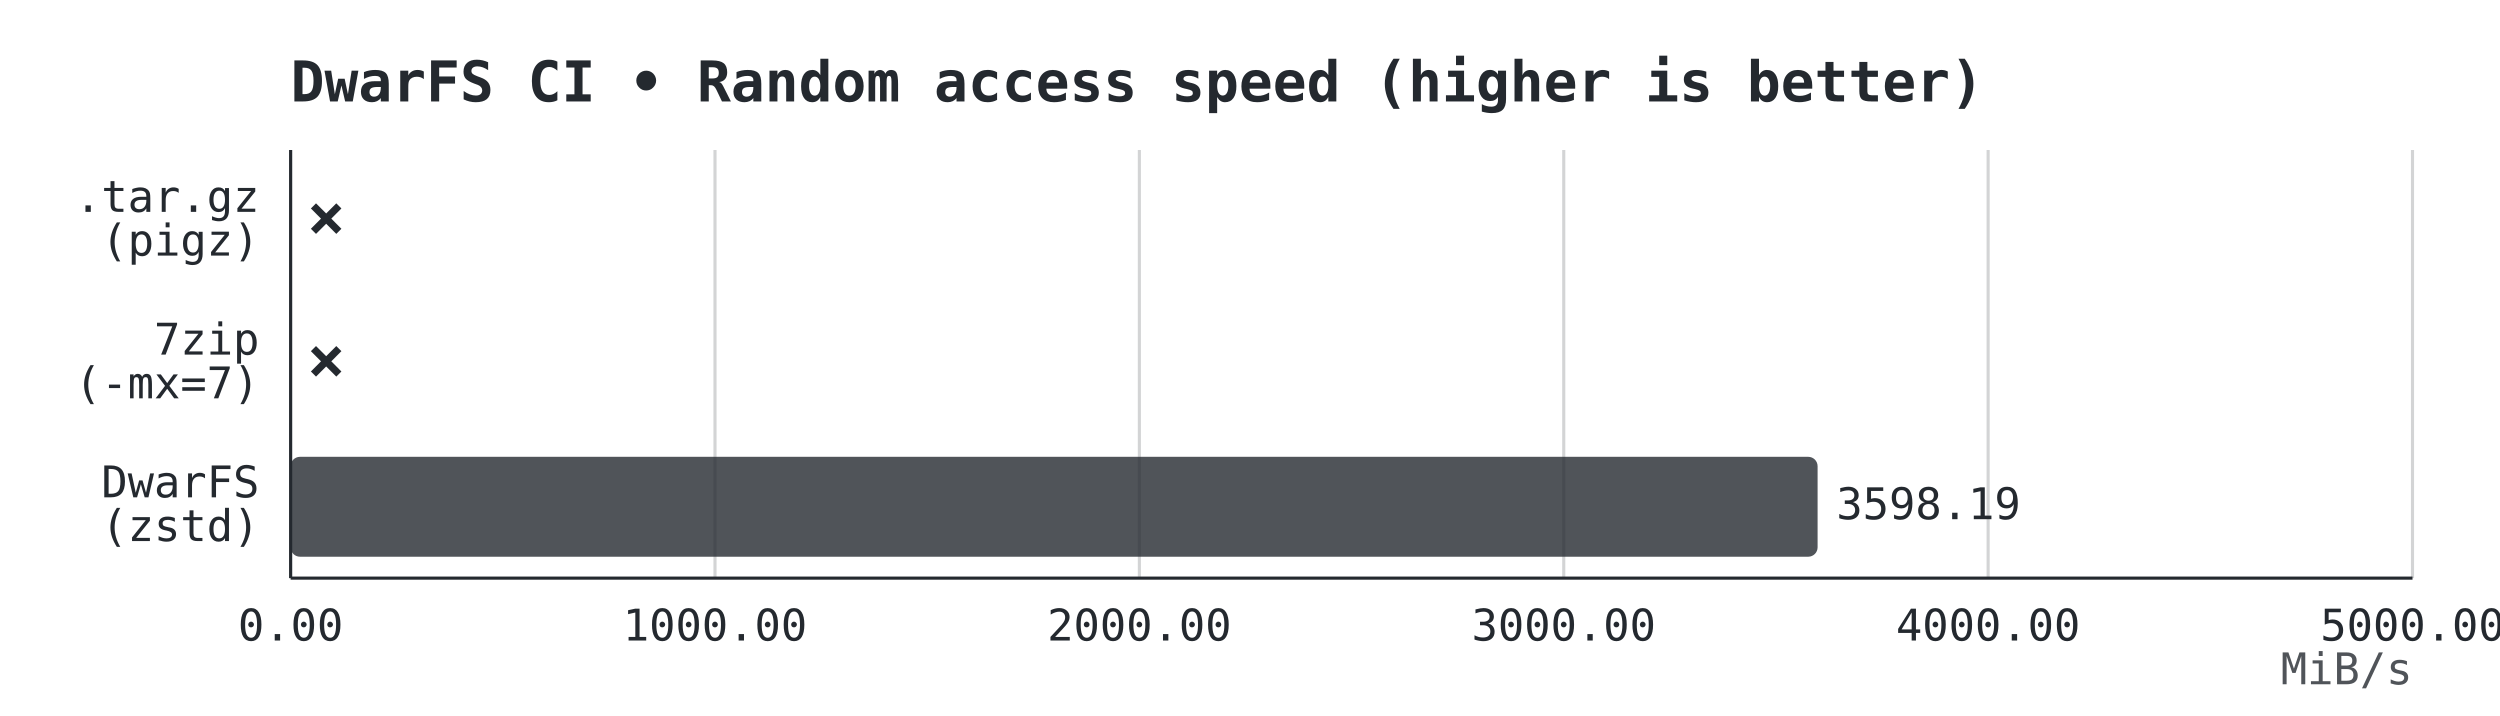
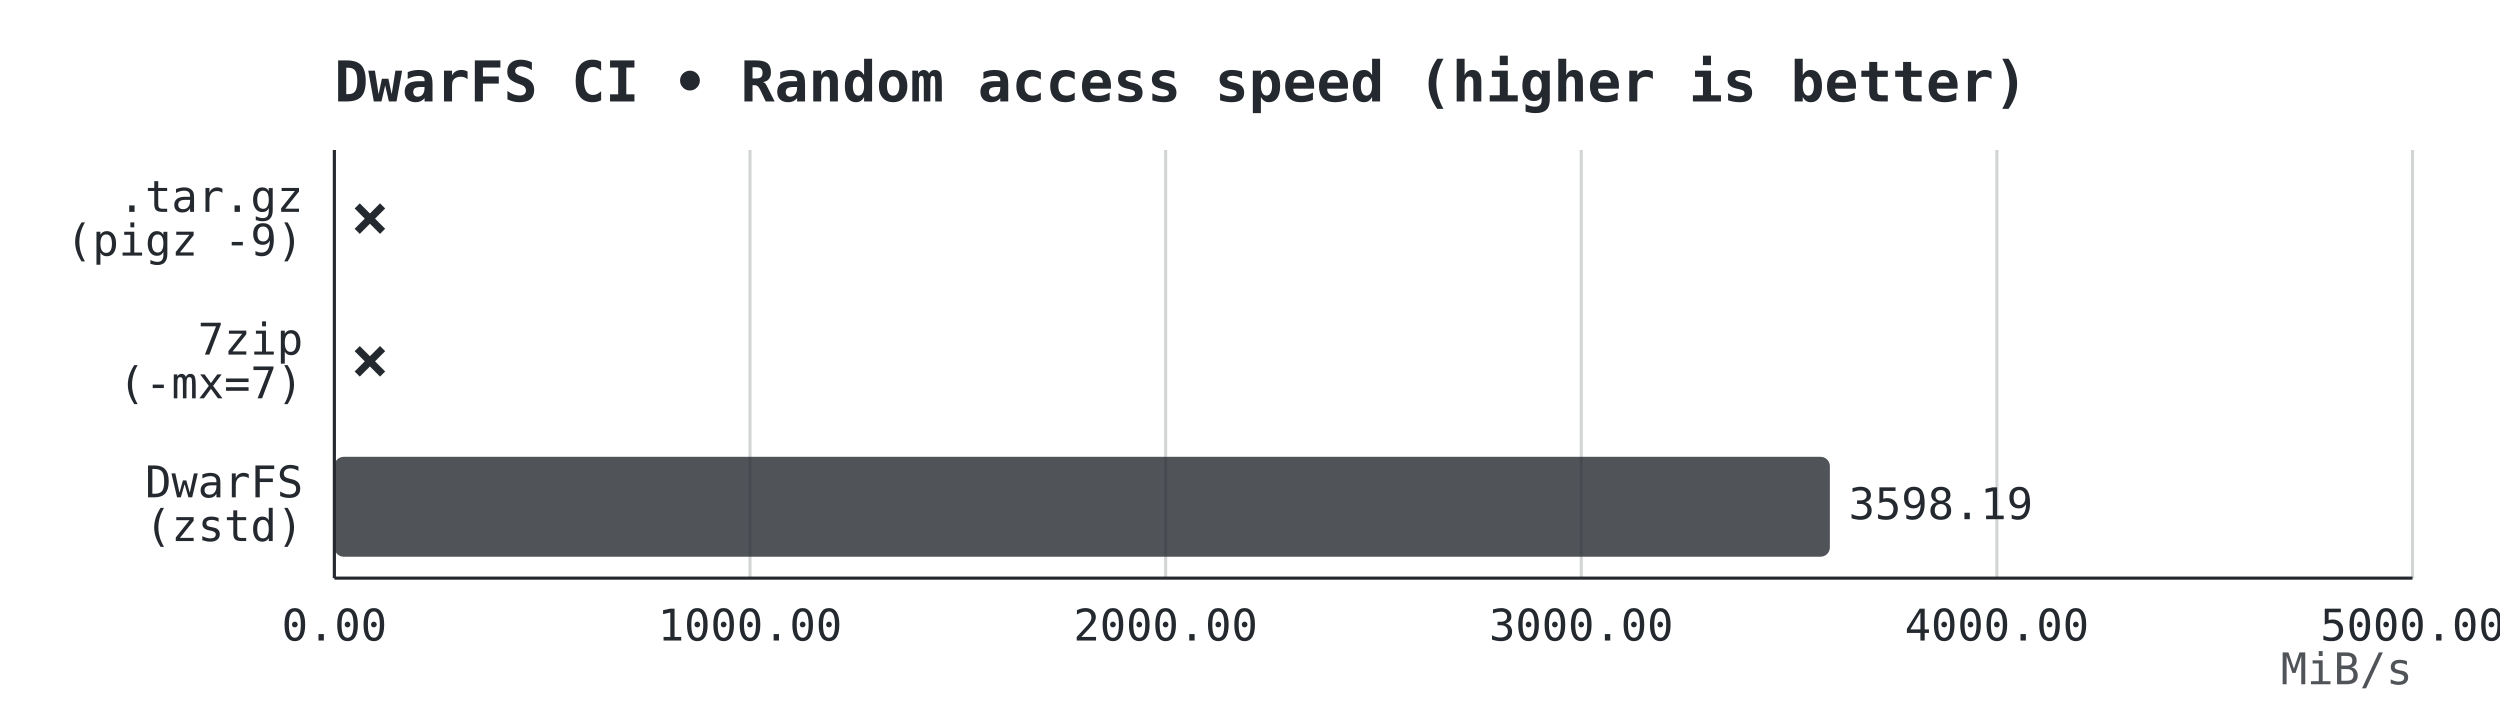
<svg xmlns="http://www.w3.org/2000/svg" width="800" height="229" viewBox="0 0 800 229" role="img" aria-label="DwarFS CI • Random access speed (higher is better)">
  <style>
    :root {
      color: var(--fgColor-default, #24292f);
      font-family: ui-monospace, SFMono-Regular, Menlo, Consolas, monospace;
    }
    @media (prefers-color-scheme: dark) {
      :root { color: var(--fgColor-default, #c9d1d9); }
    }
    .t { fill: currentColor; font-size: 14px; dominant-baseline: middle; }
    .title { font-weight: 600; font-size: 18px; dominant-baseline: hanging; }
    .axis { stroke: currentColor; stroke-width: 1; }
    .grid { stroke: currentColor; stroke-width: 1; opacity: .2; }
    .bar { fill: currentColor; opacity: .8; }
    .unit { opacity: .8; font-size: 14px; }
  </style>
  <rect x="0" y="0" width="800" height="229" fill="none" />
-   <text x="93" y="20" class="t title">DwarFS CI • Random access speed (higher is better)</text>
-   <line x1="93" y1="185" x2="772" y2="185" class="axis" />
-   <line x1="93" y1="48" x2="93" y2="185" class="axis" />
-   <line x1="93.00" y1="48" x2="93.00" y2="185" class="grid" />
-   <text x="93.00" y="201" class="t" text-anchor="middle">0.00</text>
-   <line x1="228.80" y1="48" x2="228.80" y2="185" class="grid" />
-   <text x="228.80" y="201" class="t" text-anchor="middle">1000.00</text>
-   <line x1="364.60" y1="48" x2="364.60" y2="185" class="grid" />
-   <text x="364.60" y="201" class="t" text-anchor="middle">2000.00</text>
-   <line x1="500.40" y1="48" x2="500.40" y2="185" class="grid" />
-   <text x="500.40" y="201" class="t" text-anchor="middle">3000.00</text>
-   <line x1="636.20" y1="48" x2="636.20" y2="185" class="grid" />
-   <text x="636.20" y="201" class="t" text-anchor="middle">4000.00</text>
+   <text x="107" y="20" class="t title">DwarFS CI • Random access speed (higher is better)</text>
+   <line x1="107" y1="185" x2="772" y2="185" class="axis" />
+   <line x1="107" y1="48" x2="107" y2="185" class="axis" />
+   <line x1="107.00" y1="48" x2="107.00" y2="185" class="grid" />
+   <text x="107.00" y="201" class="t" text-anchor="middle">0.00</text>
+   <line x1="240.00" y1="48" x2="240.00" y2="185" class="grid" />
+   <text x="240.00" y="201" class="t" text-anchor="middle">1000.00</text>
+   <line x1="373.00" y1="48" x2="373.00" y2="185" class="grid" />
+   <text x="373.00" y="201" class="t" text-anchor="middle">2000.00</text>
+   <line x1="506.00" y1="48" x2="506.00" y2="185" class="grid" />
+   <text x="506.00" y="201" class="t" text-anchor="middle">3000.00</text>
+   <line x1="639.00" y1="48" x2="639.00" y2="185" class="grid" />
+   <text x="639.00" y="201" class="t" text-anchor="middle">4000.00</text>
  <line x1="772.00" y1="48" x2="772.00" y2="185" class="grid" />
  <text x="772.00" y="201" class="t" text-anchor="middle">5000.00</text>
  <text x="772" y="215" class="t unit" text-anchor="end">MiB/s</text>
-   <rect class="bar" x="93.00" y="54.85" width="0.00" height="31.97" rx="3" ry="3" />
-   <text x="83.00" y="63.83" class="t" text-anchor="end">.tar.gz</text>
-   <text x="83.00" y="77.83" class="t" text-anchor="end">(pigz)</text>
-   <text x="99.00" y="70.83" class="t">❌</text>
-   <rect class="bar" x="93.00" y="100.52" width="0.00" height="31.97" rx="3" ry="3" />
-   <text x="83.00" y="109.50" class="t" text-anchor="end">7zip</text>
-   <text x="83.00" y="123.50" class="t" text-anchor="end">(-mx=7)</text>
-   <text x="99.00" y="116.50" class="t">❌</text>
-   <rect class="bar" x="93.00" y="146.18" width="488.63" height="31.97" rx="3" ry="3" />
-   <text x="83.00" y="155.17" class="t" text-anchor="end">DwarFS</text>
-   <text x="83.00" y="169.17" class="t" text-anchor="end">(zstd)</text>
-   <text x="587.63" y="162.17" class="t">3598.19</text>
+   <rect class="bar" x="107.00" y="54.85" width="0.00" height="31.97" rx="3" ry="3" />
+   <text x="97.00" y="63.83" class="t" text-anchor="end">.tar.gz</text>
+   <text x="97.00" y="77.83" class="t" text-anchor="end">(pigz -9)</text>
+   <text x="113.00" y="70.83" class="t">❌</text>
+   <rect class="bar" x="107.00" y="100.52" width="0.00" height="31.97" rx="3" ry="3" />
+   <text x="97.00" y="109.50" class="t" text-anchor="end">7zip</text>
+   <text x="97.00" y="123.50" class="t" text-anchor="end">(-mx=7)</text>
+   <text x="113.00" y="116.50" class="t">❌</text>
+   <rect class="bar" x="107.00" y="146.18" width="478.56" height="31.97" rx="3" ry="3" />
+   <text x="97.00" y="155.17" class="t" text-anchor="end">DwarFS</text>
+   <text x="97.00" y="169.17" class="t" text-anchor="end">(zstd)</text>
+   <text x="591.56" y="162.17" class="t">3598.19</text>
</svg>
